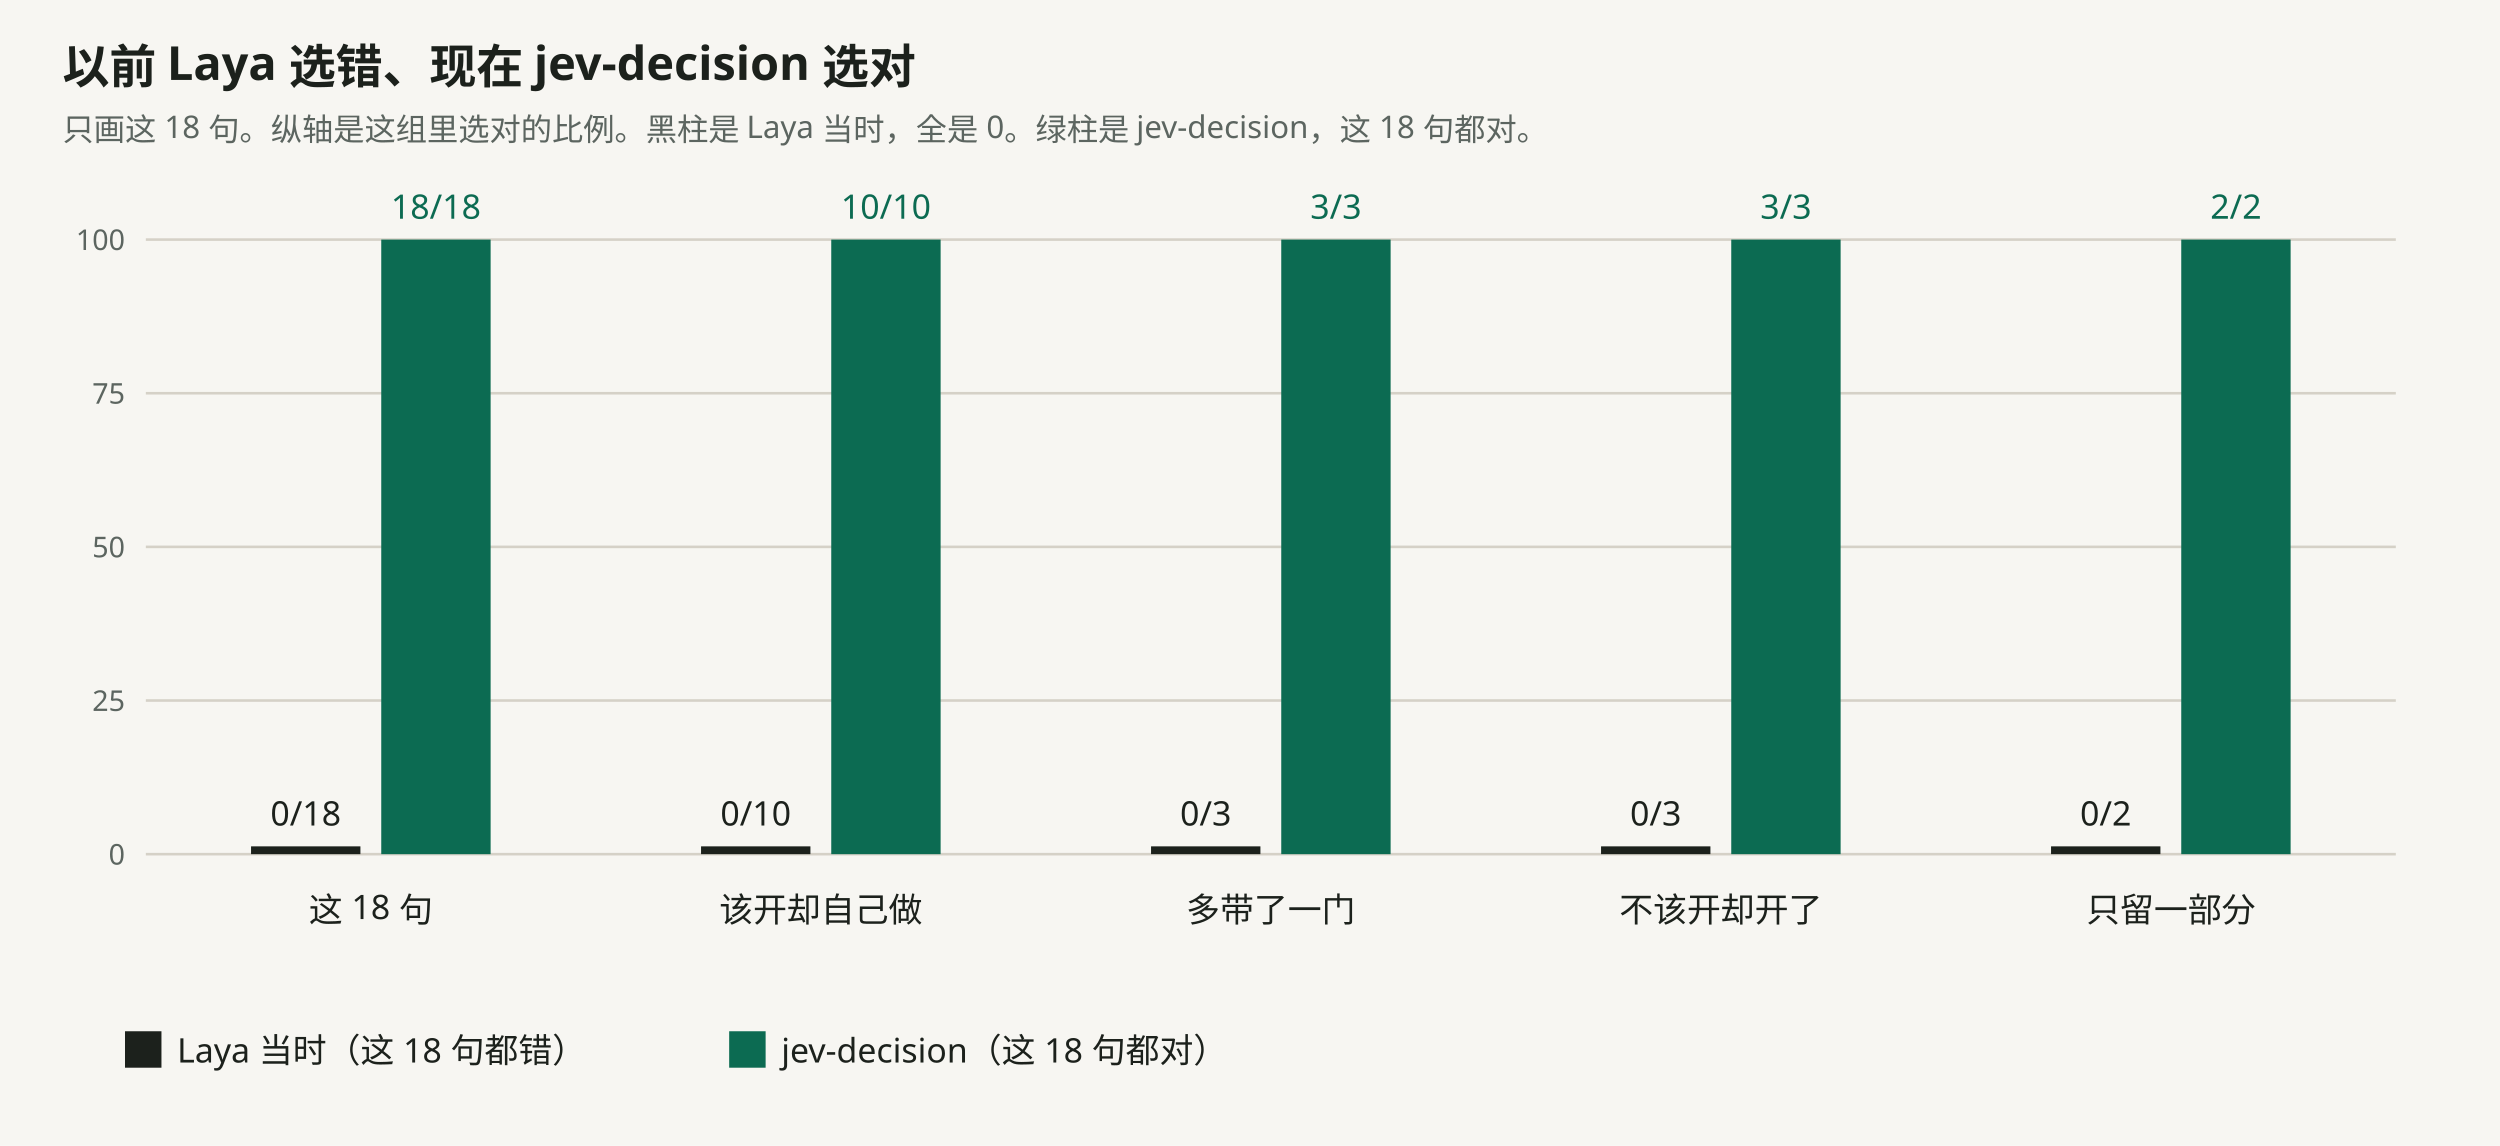
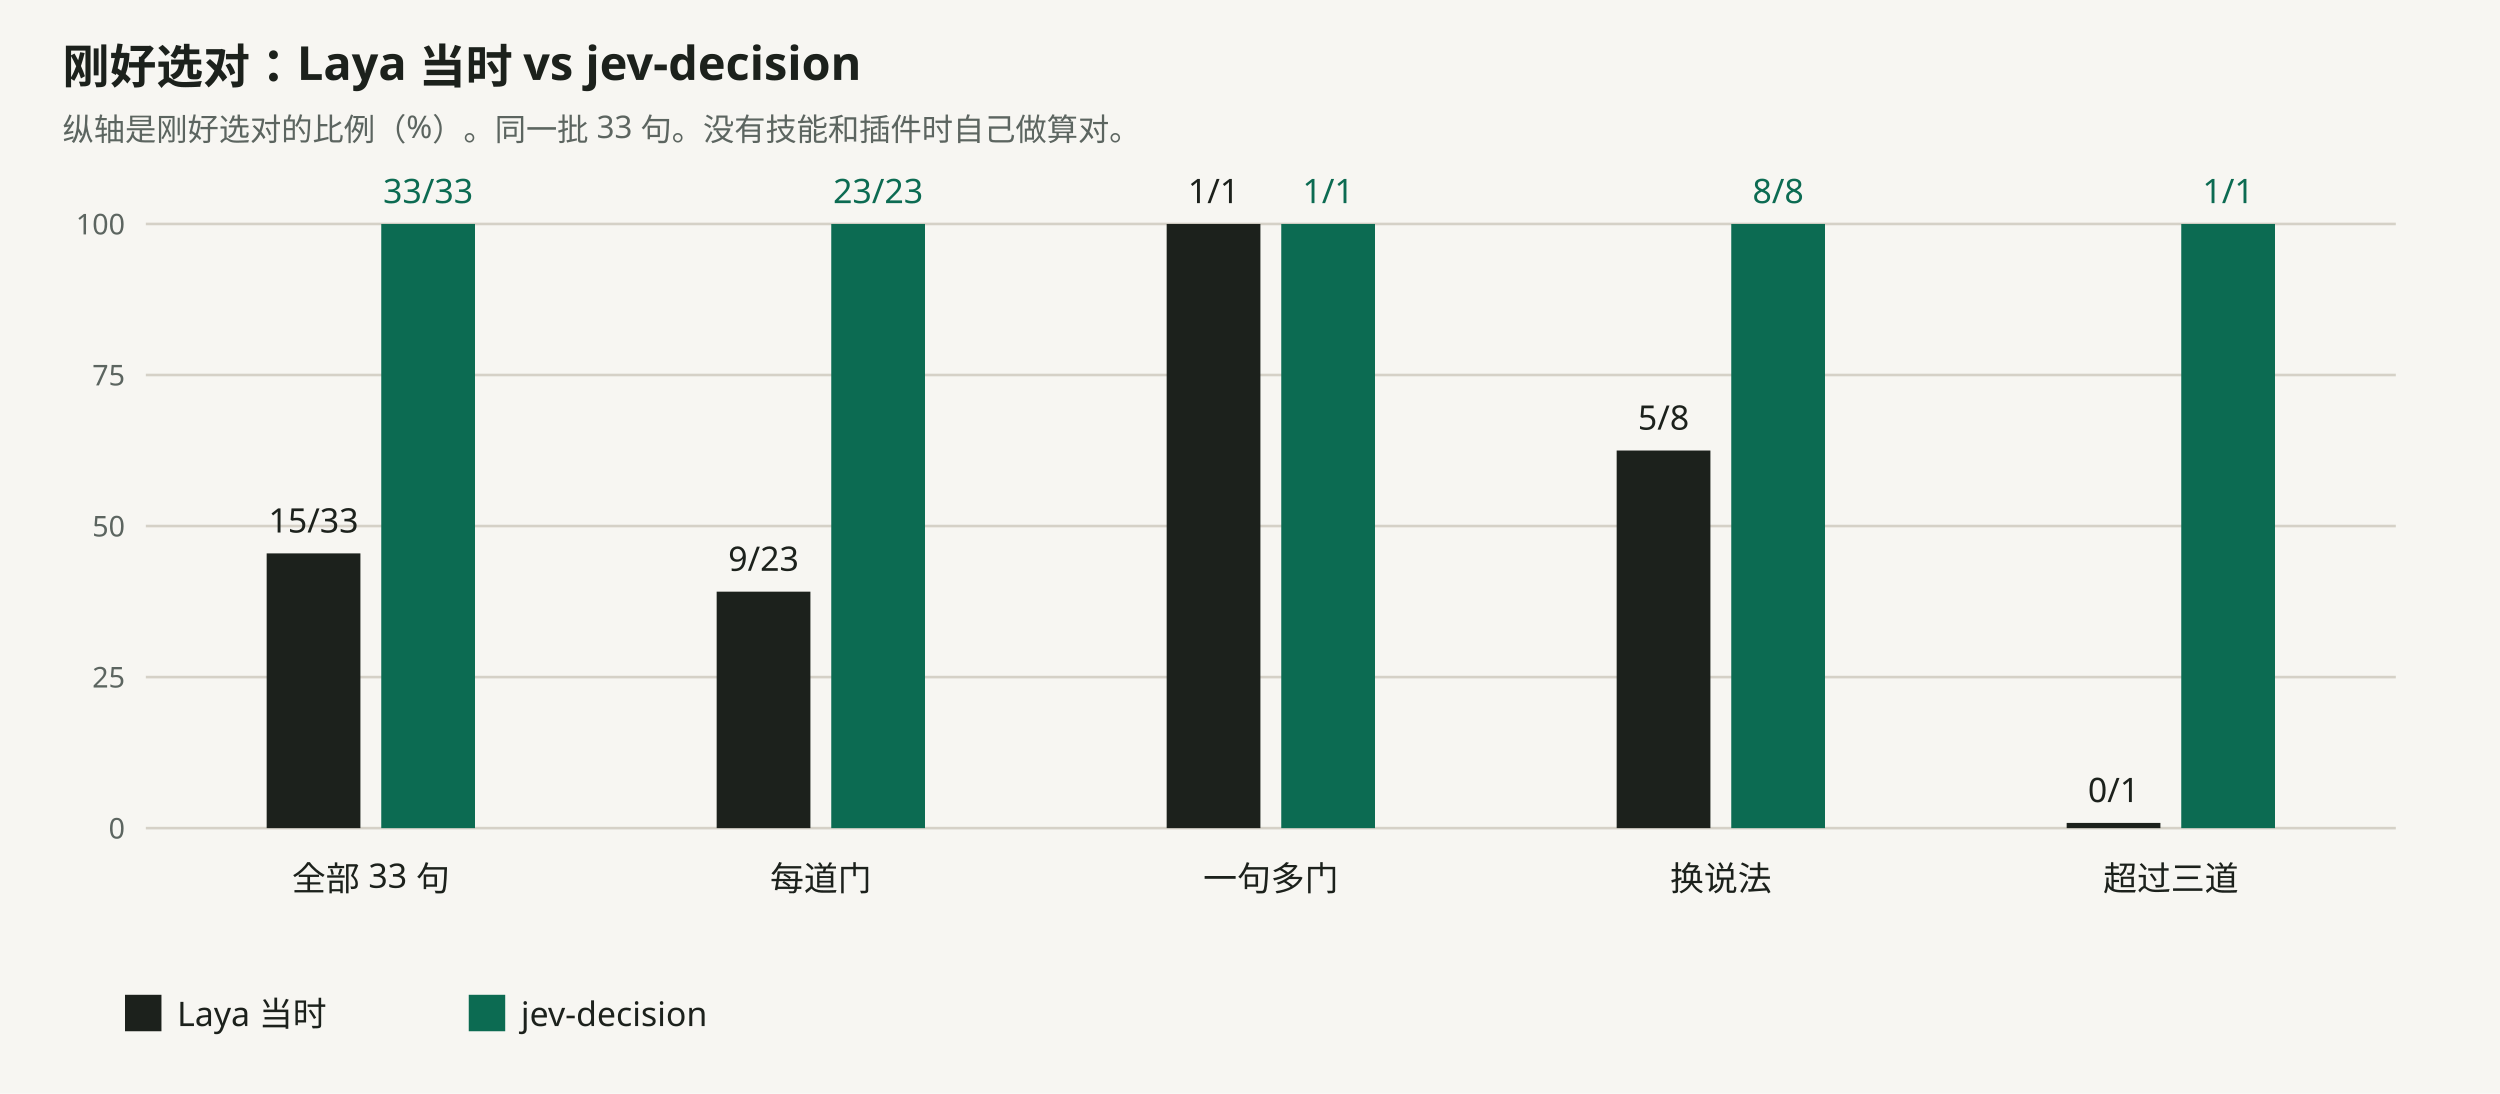
- <svg xmlns="http://www.w3.org/2000/svg" width="960" height="440" viewBox="0 0 960 440">
-   <rect width="960" height="440" fill="#f7f6f2" />
-   <text x="24" y="32" font-family="Noto Sans SC, Segoe UI, sans-serif" font-size="18" font-weight="700" fill="#1c211c">以前 Laya 选错、现在 jev-decision 选对</text>
-   <text x="24" y="54" font-family="Noto Sans SC, Segoe UI, sans-serif" font-size="12" fill="#5c6560">只画这 18 句。纵轴是这组里选对的比例。黑柱是 Laya 当时，全是 0。绿柱是 jev-decision，这 18 句都对。</text>
-   <line x1="56" y1="328.0" x2="920" y2="328.0" stroke="#d5d1c7" />
-   <text x="48" y="332.0" text-anchor="end" font-size="11" font-family="Segoe UI, sans-serif" fill="#5c6560">0</text>
-   <line x1="56" y1="269.0" x2="920" y2="269.0" stroke="#d5d1c7" />
-   <text x="48" y="273.0" text-anchor="end" font-size="11" font-family="Segoe UI, sans-serif" fill="#5c6560">25</text>
-   <line x1="56" y1="210.0" x2="920" y2="210.0" stroke="#d5d1c7" />
-   <text x="48" y="214.0" text-anchor="end" font-size="11" font-family="Segoe UI, sans-serif" fill="#5c6560">50</text>
-   <line x1="56" y1="151.0" x2="920" y2="151.0" stroke="#d5d1c7" />
-   <text x="48" y="155.0" text-anchor="end" font-size="11" font-family="Segoe UI, sans-serif" fill="#5c6560">75</text>
-   <line x1="56" y1="92.0" x2="920" y2="92.0" stroke="#d5d1c7" />
-   <text x="48" y="96.0" text-anchor="end" font-size="11" font-family="Segoe UI, sans-serif" fill="#5c6560">100</text>
-   <rect x="96.4" y="325.0" width="42" height="3.0" fill="#1c211c" />
-   <text x="117.4" y="317.0" text-anchor="middle" font-size="13" font-family="Segoe UI, sans-serif" fill="#1c211c">0/18</text>
-   <rect x="146.4" y="92.0" width="42" height="236.0" fill="#0c6b52" />
-   <text x="167.4" y="84.0" text-anchor="middle" font-size="13" font-family="Segoe UI, sans-serif" fill="#0c6b52">18/18</text>
-   <text x="142.4" y="354" text-anchor="middle" font-size="13" font-family="Noto Sans SC, Segoe UI, sans-serif" fill="#1c211c">这 18 句</text>
-   <rect x="269.2" y="325.0" width="42" height="3.0" fill="#1c211c" />
-   <text x="290.2" y="317.0" text-anchor="middle" font-size="13" font-family="Segoe UI, sans-serif" fill="#1c211c">0/10</text>
-   <rect x="319.2" y="92.0" width="42" height="236.0" fill="#0c6b52" />
-   <text x="340.2" y="84.0" text-anchor="middle" font-size="13" font-family="Segoe UI, sans-serif" fill="#0c6b52">10/10</text>
-   <text x="315.2" y="354" text-anchor="middle" font-size="13" font-family="Noto Sans SC, Segoe UI, sans-serif" fill="#1c211c">该开却自己做</text>
-   <rect x="442.0" y="325.0" width="42" height="3.0" fill="#1c211c" />
-   <text x="463.0" y="317.0" text-anchor="middle" font-size="13" font-family="Segoe UI, sans-serif" fill="#1c211c">0/3</text>
-   <rect x="492.0" y="92.0" width="42" height="236.0" fill="#0c6b52" />
-   <text x="513.0" y="84.0" text-anchor="middle" font-size="13" font-family="Segoe UI, sans-serif" fill="#0c6b52">3/3</text>
-   <text x="488.0" y="354" text-anchor="middle" font-size="13" font-family="Noto Sans SC, Segoe UI, sans-serif" fill="#1c211c">多带了一门</text>
-   <rect x="614.8" y="325.0" width="42" height="3.0" fill="#1c211c" />
-   <text x="635.8" y="317.0" text-anchor="middle" font-size="13" font-family="Segoe UI, sans-serif" fill="#1c211c">0/3</text>
-   <rect x="664.8" y="92.0" width="42" height="236.0" fill="#0c6b52" />
-   <text x="685.8" y="84.0" text-anchor="middle" font-size="13" font-family="Segoe UI, sans-serif" fill="#0c6b52">3/3</text>
-   <text x="660.8" y="354" text-anchor="middle" font-size="13" font-family="Noto Sans SC, Segoe UI, sans-serif" fill="#1c211c">不该开却开了</text>
-   <rect x="787.6" y="325.0" width="42" height="3.0" fill="#1c211c" />
-   <text x="808.6" y="317.0" text-anchor="middle" font-size="13" font-family="Segoe UI, sans-serif" fill="#1c211c">0/2</text>
-   <rect x="837.6" y="92.0" width="42" height="236.0" fill="#0c6b52" />
-   <text x="858.6" y="84.0" text-anchor="middle" font-size="13" font-family="Segoe UI, sans-serif" fill="#0c6b52">2/2</text>
-   <text x="833.6" y="354" text-anchor="middle" font-size="13" font-family="Noto Sans SC, Segoe UI, sans-serif" fill="#1c211c">只留一部分</text>
-   <rect x="48" y="396" width="14" height="14" fill="#1c211c" />
-   <text x="68" y="408" font-size="13" font-family="Noto Sans SC, Segoe UI, sans-serif" fill="#1c211c">Laya 当时（这 18 句都错）</text>
-   <rect x="280" y="396" width="14" height="14" fill="#0c6b52" />
-   <text x="300" y="408" font-size="13" font-family="Noto Sans SC, Segoe UI, sans-serif" fill="#1c211c">jev-decision（这 18 句都对）</text>
+ <svg xmlns="http://www.w3.org/2000/svg" width="960" height="420" viewBox="0 0 960 420">
+   <rect width="960" height="420" fill="#f7f6f2" />
+   <text x="24" y="32" font-family="Noto Sans SC, Segoe UI, sans-serif" font-size="18" font-weight="700" fill="#1c211c">刚好选对：Laya 当时 vs jev-decision</text>
+   <text x="24" y="54" font-family="Noto Sans SC, Segoe UI, sans-serif" font-size="12" fill="#5c6560">纵轴是刚好选对的比例（%）。同一批 33 句。没有技能和插件时自己做算对。</text>
+   <line x1="56" y1="318.0" x2="920" y2="318.0" stroke="#d5d1c7" />
+   <text x="48" y="322.0" text-anchor="end" font-size="11" font-family="Segoe UI, sans-serif" fill="#5c6560">0</text>
+   <line x1="56" y1="260.0" x2="920" y2="260.0" stroke="#d5d1c7" />
+   <text x="48" y="264.0" text-anchor="end" font-size="11" font-family="Segoe UI, sans-serif" fill="#5c6560">25</text>
+   <line x1="56" y1="202.0" x2="920" y2="202.0" stroke="#d5d1c7" />
+   <text x="48" y="206.0" text-anchor="end" font-size="11" font-family="Segoe UI, sans-serif" fill="#5c6560">50</text>
+   <line x1="56" y1="144.0" x2="920" y2="144.0" stroke="#d5d1c7" />
+   <text x="48" y="148.0" text-anchor="end" font-size="11" font-family="Segoe UI, sans-serif" fill="#5c6560">75</text>
+   <line x1="56" y1="86.0" x2="920" y2="86.0" stroke="#d5d1c7" />
+   <text x="48" y="90.0" text-anchor="end" font-size="11" font-family="Segoe UI, sans-serif" fill="#5c6560">100</text>
+   <rect x="102.4" y="212.5" width="36" height="105.5" fill="#1c211c" />
+   <text x="120.4" y="204.5" text-anchor="middle" font-size="13" font-family="Segoe UI, sans-serif" fill="#1c211c">15/33</text>
+   <rect x="146.4" y="86.0" width="36" height="232.0" fill="#0c6b52" />
+   <text x="164.4" y="78.0" text-anchor="middle" font-size="13" font-family="Segoe UI, sans-serif" fill="#0c6b52">33/33</text>
+   <text x="142.4" y="342" text-anchor="middle" font-size="13" font-family="Noto Sans SC, Segoe UI, sans-serif" fill="#1c211c">全部 33 句</text>
+   <rect x="275.2" y="227.2" width="36" height="90.8" fill="#1c211c" />
+   <text x="293.2" y="219.2" text-anchor="middle" font-size="13" font-family="Segoe UI, sans-serif" fill="#1c211c">9/23</text>
+   <rect x="319.2" y="86.0" width="36" height="232.0" fill="#0c6b52" />
+   <text x="337.2" y="78.0" text-anchor="middle" font-size="13" font-family="Segoe UI, sans-serif" fill="#0c6b52">23/23</text>
+   <text x="315.2" y="342" text-anchor="middle" font-size="13" font-family="Noto Sans SC, Segoe UI, sans-serif" fill="#1c211c">每道门</text>
+   <rect x="448.0" y="86.0" width="36" height="232.0" fill="#1c211c" />
+   <text x="466.0" y="78.0" text-anchor="middle" font-size="13" font-family="Segoe UI, sans-serif" fill="#1c211c">1/1</text>
+   <rect x="492.0" y="86.0" width="36" height="232.0" fill="#0c6b52" />
+   <text x="510.0" y="78.0" text-anchor="middle" font-size="13" font-family="Segoe UI, sans-serif" fill="#0c6b52">1/1</text>
+   <text x="488.0" y="342" text-anchor="middle" font-size="13" font-family="Noto Sans SC, Segoe UI, sans-serif" fill="#1c211c">一句多门</text>
+   <rect x="620.8" y="173.0" width="36" height="145.0" fill="#1c211c" />
+   <text x="638.8" y="165.0" text-anchor="middle" font-size="13" font-family="Segoe UI, sans-serif" fill="#1c211c">5/8</text>
+   <rect x="664.8" y="86.0" width="36" height="232.0" fill="#0c6b52" />
+   <text x="682.8" y="78.0" text-anchor="middle" font-size="13" font-family="Segoe UI, sans-serif" fill="#0c6b52">8/8</text>
+   <text x="660.8" y="342" text-anchor="middle" font-size="13" font-family="Noto Sans SC, Segoe UI, sans-serif" fill="#1c211c">换说法</text>
+   <rect x="793.6" y="316.0" width="36" height="2.0" fill="#1c211c" />
+   <text x="811.6" y="308.0" text-anchor="middle" font-size="13" font-family="Segoe UI, sans-serif" fill="#1c211c">0/1</text>
+   <rect x="837.6" y="86.0" width="36" height="232.0" fill="#0c6b52" />
+   <text x="855.6" y="78.0" text-anchor="middle" font-size="13" font-family="Segoe UI, sans-serif" fill="#0c6b52">1/1</text>
+   <text x="833.6" y="342" text-anchor="middle" font-size="13" font-family="Noto Sans SC, Segoe UI, sans-serif" fill="#1c211c">超过三道</text>
+   <rect x="48" y="382" width="14" height="14" fill="#1c211c" />
+   <text x="68" y="394" font-size="13" font-family="Noto Sans SC, Segoe UI, sans-serif" fill="#1c211c">Laya 当时</text>
+   <rect x="180" y="382" width="14" height="14" fill="#0c6b52" />
+   <text x="200" y="394" font-size="13" font-family="Noto Sans SC, Segoe UI, sans-serif" fill="#1c211c">jev-decision</text>
</svg>
